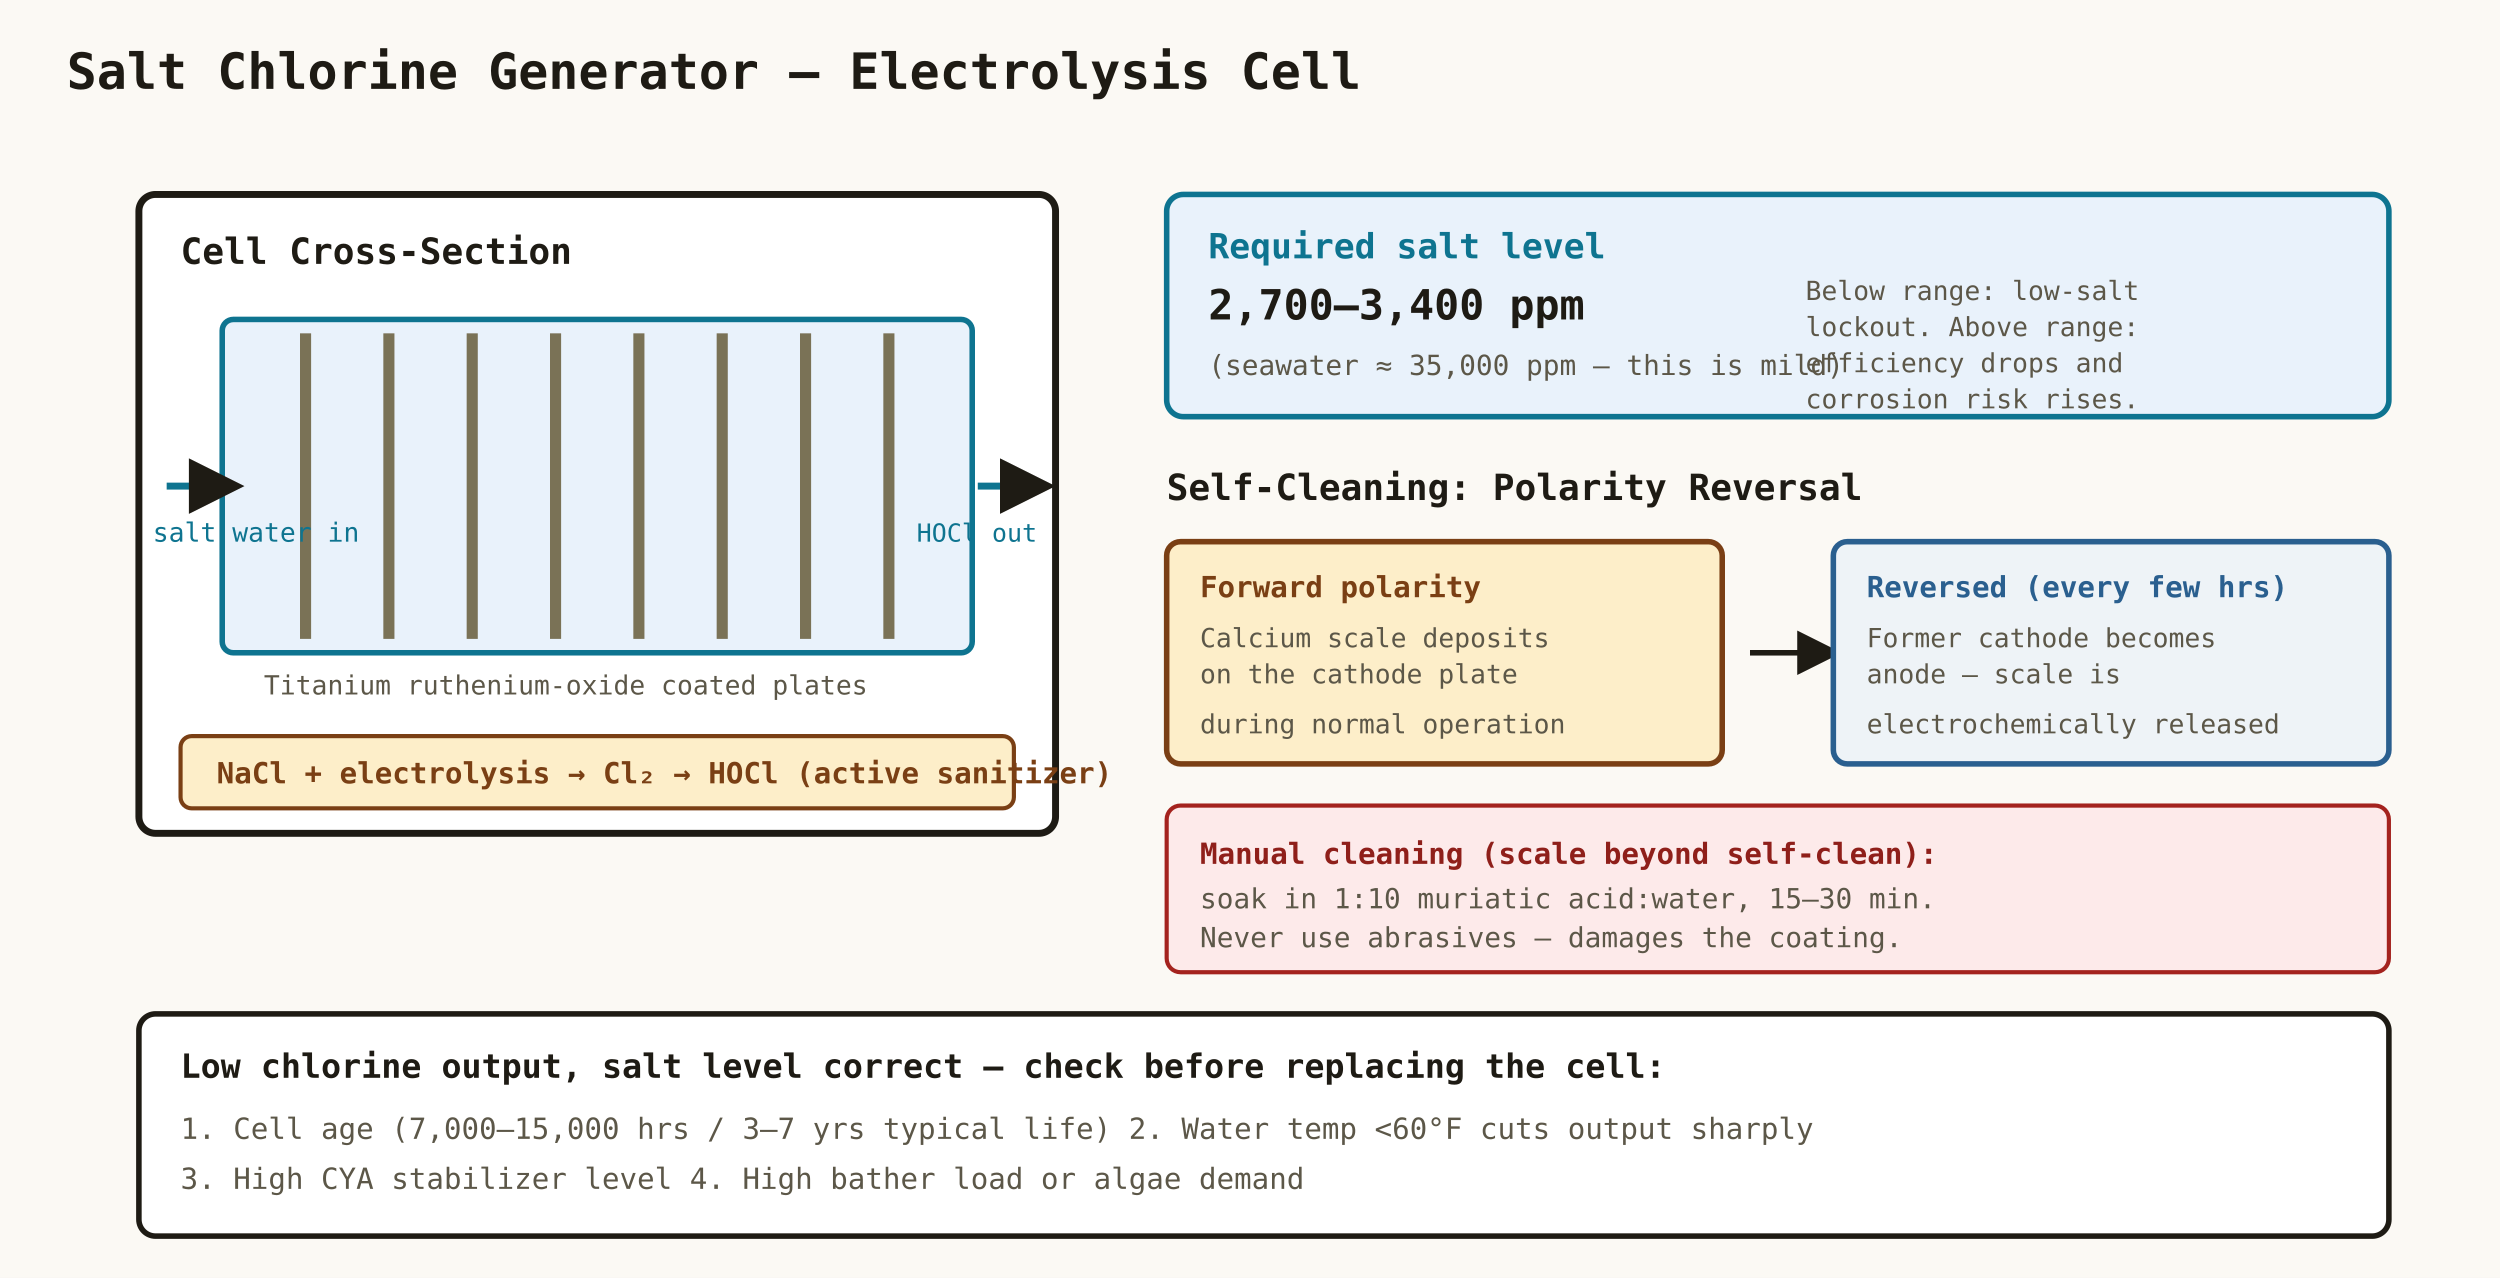
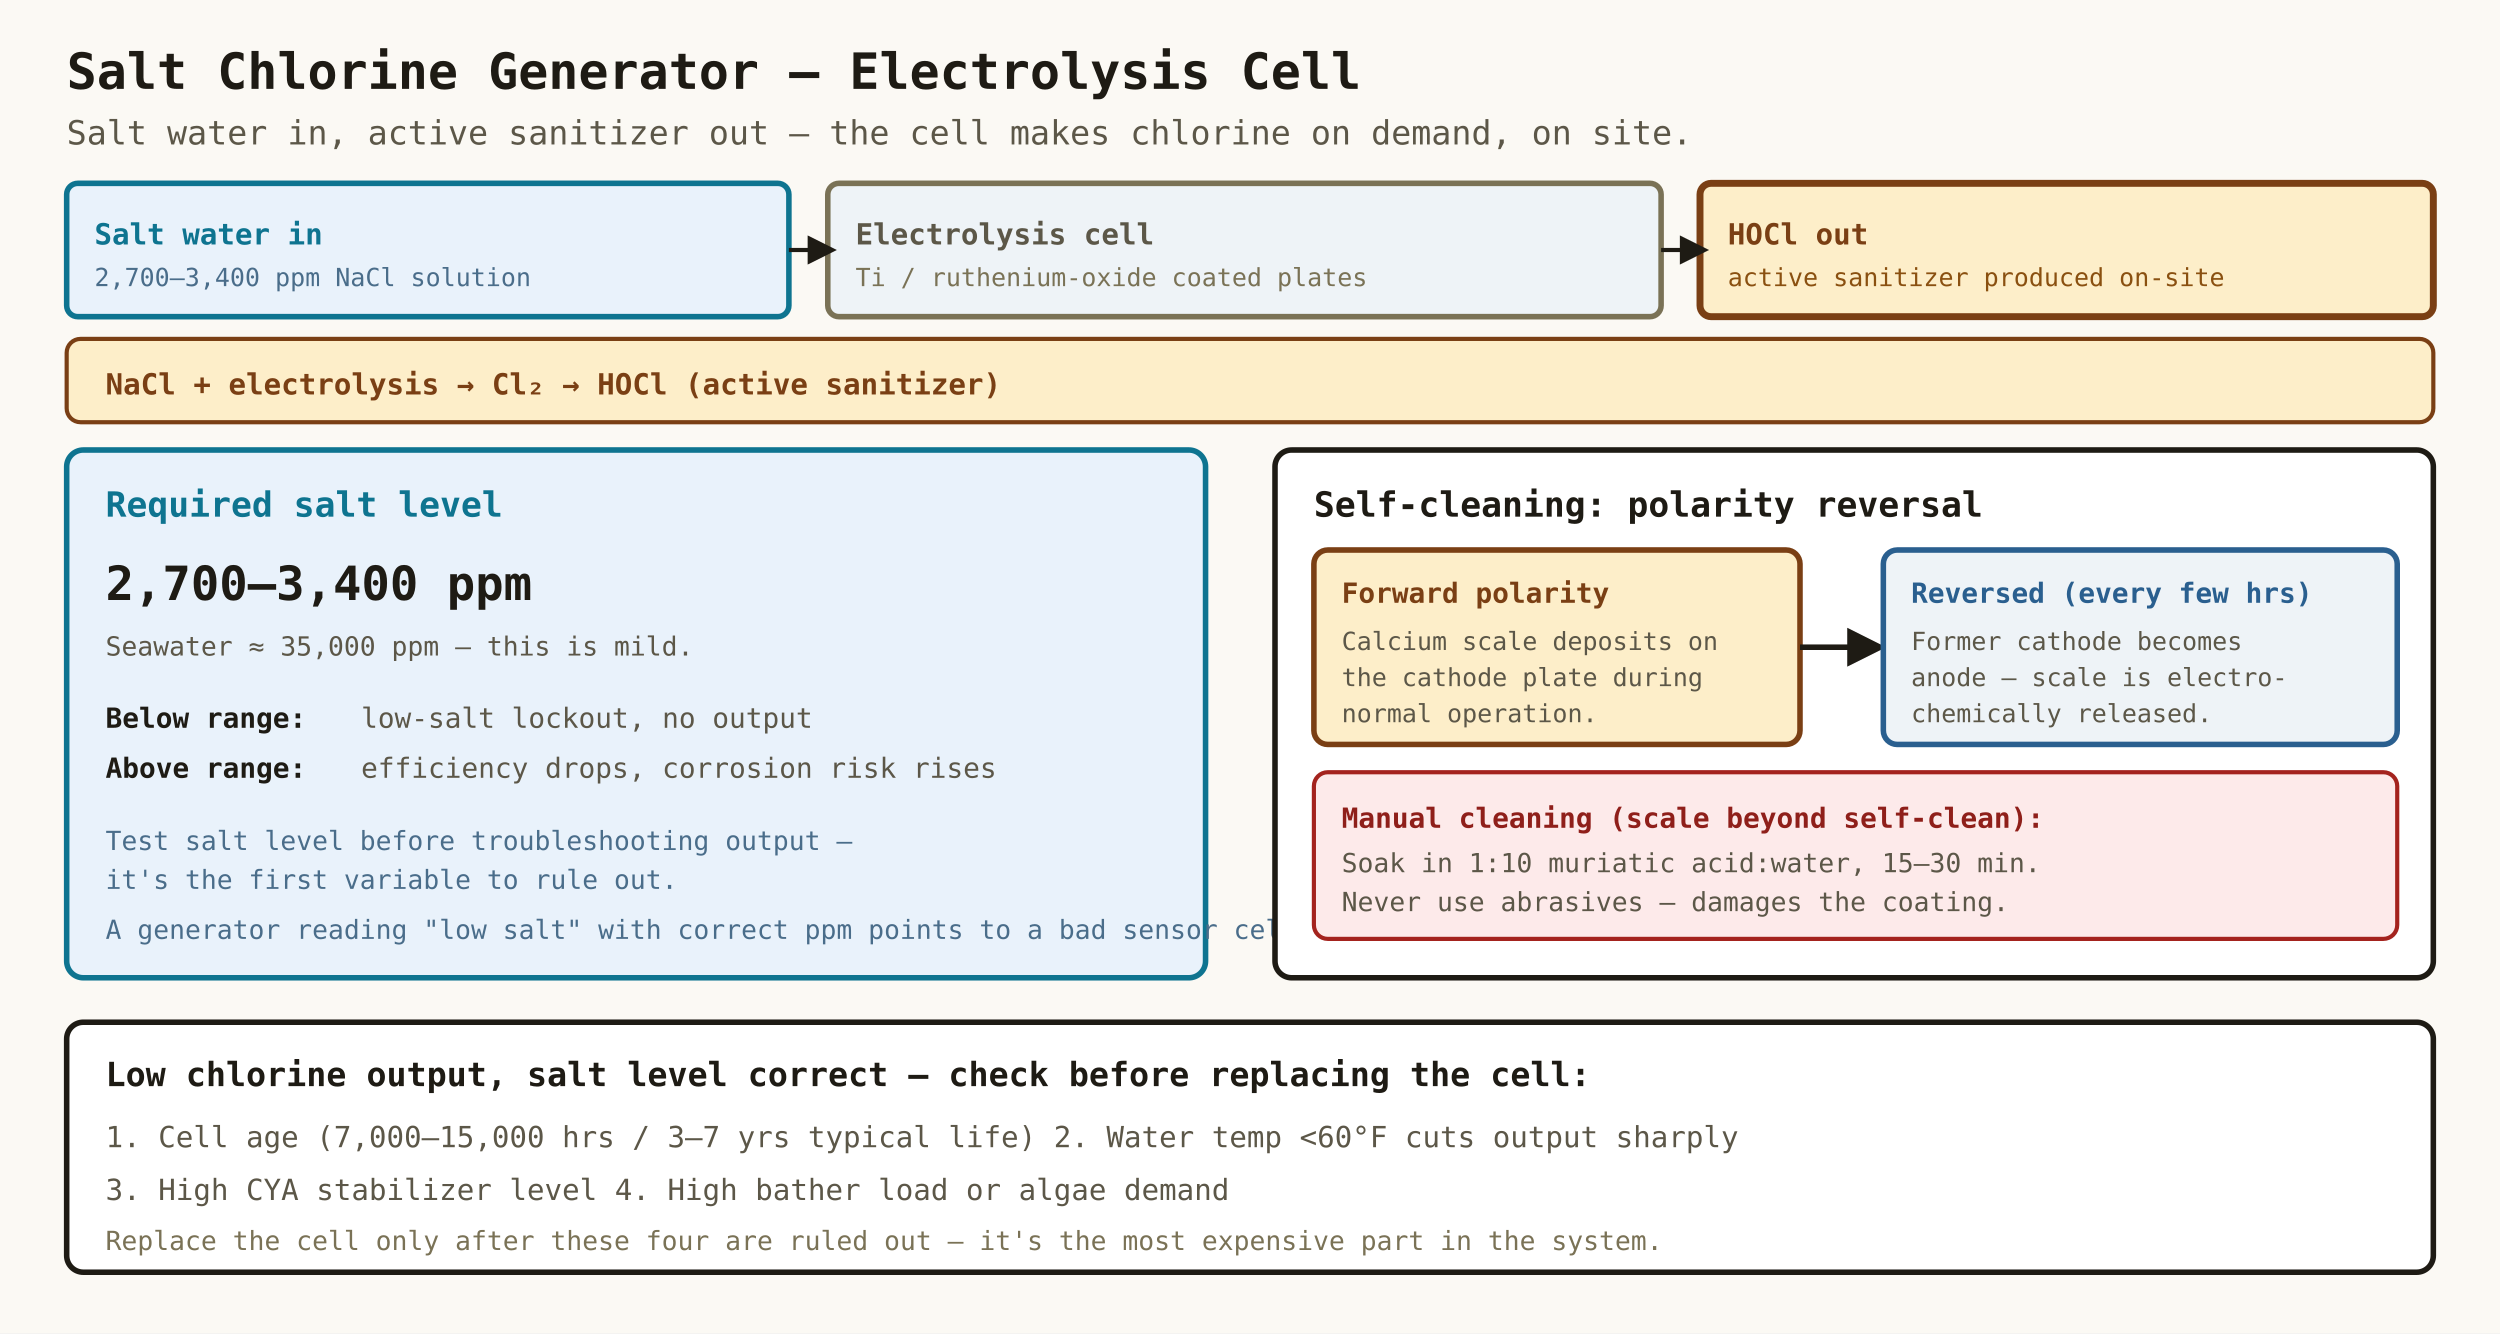
- <svg xmlns="http://www.w3.org/2000/svg" viewBox="0 0 900 460" font-family="ui-monospace, Consolas, monospace">
-   <rect width="900" height="460" fill="#fbf9f4" />
+ <svg xmlns="http://www.w3.org/2000/svg" viewBox="0 0 900 480" font-family="ui-monospace, Consolas, monospace">
+   <rect width="900" height="480" fill="#fbf9f4" />
  <text x="24" y="32" font-size="18" font-weight="700" fill="#1e1b14">Salt Chlorine Generator — Electrolysis Cell</text>
-   <rect x="50" y="70" width="330" height="230" rx="6" fill="#ffffff" stroke="#1e1b14" stroke-width="2.5" />
-   <text x="65" y="95" font-size="13" font-weight="700" fill="#1e1b14">Cell Cross-Section</text>
-   <rect x="80" y="115" width="270" height="120" rx="4" fill="#e9f2fb" stroke="#0e7490" stroke-width="2" />
-   <g stroke="#7a7256" stroke-width="4">
-     <line x1="110" y1="120" x2="110" y2="230" />
-     <line x1="140" y1="120" x2="140" y2="230" />
-     <line x1="170" y1="120" x2="170" y2="230" />
-     <line x1="200" y1="120" x2="200" y2="230" />
-     <line x1="230" y1="120" x2="230" y2="230" />
-     <line x1="260" y1="120" x2="260" y2="230" />
-     <line x1="290" y1="120" x2="290" y2="230" />
-     <line x1="320" y1="120" x2="320" y2="230" />
+   <text x="24" y="52" font-size="12" fill="#5c5748">Salt water in, active sanitizer out — the cell makes chlorine on demand, on site.</text>
+   <g font-size="10.5" font-weight="700">
+     <rect x="24" y="66" width="260" height="48" rx="4" fill="#e9f2fb" stroke="#0e7490" stroke-width="2" />
+     <text x="34" y="88" fill="#0e7490">Salt water in</text>
+     <text x="34" y="103" font-weight="400" font-size="9" fill="#4a6d8a">2,700–3,400 ppm NaCl solution</text>
+     <rect x="298" y="66" width="300" height="48" rx="4" fill="#eef3f7" stroke="#7a7256" stroke-width="2" />
+     <text x="308" y="88" fill="#5c5748">Electrolysis cell</text>
+     <text x="308" y="103" font-weight="400" font-size="9" fill="#7a7256">Ti / ruthenium-oxide coated plates</text>
+     <rect x="612" y="66" width="264" height="48" rx="4" fill="#fdeec9" stroke="#7a3f14" stroke-width="2.5" />
+     <text x="622" y="88" fill="#7a3f14">HOCl out</text>
+     <text x="622" y="103" font-weight="400" font-size="9" fill="#8a5010">active sanitizer produced on-site</text>
  </g>
-   <text x="95" y="250" font-size="9.5" fill="#5c5748">Titanium ruthenium-oxide coated plates</text>
-   <path d="M 60 175 L 78 175" stroke="#0e7490" stroke-width="2.5" marker-end="url(#af)" />
-   <text x="55" y="195" font-size="9.5" fill="#0e7490">salt water in</text>
-   <path d="M 352 175 L 370 175" stroke="#0e7490" stroke-width="2.5" marker-end="url(#af)" />
-   <text x="330" y="195" font-size="9" fill="#0e7490">HOCl out</text>
-   <rect x="65" y="265" width="300" height="26" rx="4" fill="#fdeec9" stroke="#7a3f14" stroke-width="1.5" />
-   <text x="78" y="282" font-size="10.5" font-weight="700" fill="#7a3f14">NaCl + electrolysis → Cl₂ → HOCl (active sanitizer)</text>
-   <rect x="420" y="70" width="440" height="80" rx="6" fill="#e9f2fb" stroke="#0e7490" stroke-width="2" />
-   <text x="435" y="93" font-size="12.5" font-weight="700" fill="#0e7490">Required salt level</text>
-   <text x="435" y="115" font-size="15" font-weight="700" fill="#1e1b14">2,700–3,400 ppm</text>
-   <text x="435" y="135" font-size="10" fill="#5c5748">(seawater ≈ 35,000 ppm — this is mild)</text>
-   <text x="650" y="108" font-size="9.5" fill="#5c5748">Below range: low-salt</text>
-   <text x="650" y="121" font-size="9.5" fill="#5c5748">lockout. Above range:</text>
-   <text x="650" y="134" font-size="9.5" fill="#5c5748">efficiency drops and</text>
-   <text x="650" y="147" font-size="9.5" fill="#5c5748">corrosion risk rises.</text>
-   <text x="420" y="180" font-size="13" font-weight="700" fill="#1e1b14">Self-Cleaning: Polarity Reversal</text>
-   <rect x="420" y="195" width="200" height="80" rx="5" fill="#fdeec9" stroke="#7a3f14" stroke-width="2" />
-   <text x="432" y="215" font-size="10.5" font-weight="700" fill="#7a3f14">Forward polarity</text>
-   <text x="432" y="233" font-size="9.5" fill="#5c5748">Calcium scale deposits</text>
-   <text x="432" y="246" font-size="9.5" fill="#5c5748">on the cathode plate</text>
-   <text x="432" y="264" font-size="9.5" fill="#5c5748">during normal operation</text>
-   <path d="M 630 235 L 655 235" stroke="#1e1b14" stroke-width="2" marker-end="url(#af)" />
-   <rect x="660" y="195" width="200" height="80" rx="5" fill="#eef3f7" stroke="#2a5f8f" stroke-width="2" />
-   <text x="672" y="215" font-size="10.5" font-weight="700" fill="#2a5f8f">Reversed (every few hrs)</text>
-   <text x="672" y="233" font-size="9.5" fill="#5c5748">Former cathode becomes</text>
-   <text x="672" y="246" font-size="9.5" fill="#5c5748">anode — scale is</text>
-   <text x="672" y="264" font-size="9.5" fill="#5c5748">electrochemically released</text>
-   <rect x="420" y="290" width="440" height="60" rx="5" fill="#fdeaea" stroke="#a4231e" stroke-width="1.5" />
-   <text x="432" y="311" font-size="10.5" font-weight="700" fill="#8f1f1a">Manual cleaning (scale beyond self-clean):</text>
-   <text x="432" y="327" font-size="10" fill="#5c5748">soak in 1:10 muriatic acid:water, 15–30 min.</text>
-   <text x="432" y="341" font-size="10" fill="#5c5748">Never use abrasives — damages the coating.</text>
-   <rect x="50" y="365" width="810" height="80" rx="6" fill="#ffffff" stroke="#1e1b14" stroke-width="2" />
-   <text x="65" y="388" font-size="12" font-weight="700" fill="#1e1b14">Low chlorine output, salt level correct — check before replacing the cell:</text>
-   <text x="65" y="410" font-size="10.5" fill="#5c5748">1. Cell age (7,000–15,000 hrs / 3–7 yrs typical life)   2. Water temp &lt;60°F cuts output sharply</text>
-   <text x="65" y="428" font-size="10.5" fill="#5c5748">3. High CYA stabilizer level   4. High bather load or algae demand</text>
+   <g stroke="#1e1b14" stroke-width="1.5" marker-end="url(#sc)">
+     <line x1="284" y1="90" x2="296" y2="90" />
+     <line x1="598" y1="90" x2="610" y2="90" />
+   </g>
+   <rect x="24" y="122" width="852" height="30" rx="5" fill="#fdeec9" stroke="#7a3f14" stroke-width="1.5" />
+   <text x="38" y="142" font-size="10.5" font-weight="700" fill="#7a3f14">NaCl + electrolysis → Cl₂ → HOCl (active sanitizer)</text>
+   <rect x="24" y="162" width="410" height="190" rx="6" fill="#e9f2fb" stroke="#0e7490" stroke-width="2" />
+   <text x="38" y="186" font-size="12.5" font-weight="700" fill="#0e7490">Required salt level</text>
+   <text x="38" y="216" font-size="17" font-weight="700" fill="#1e1b14">2,700–3,400 ppm</text>
+   <text x="38" y="236" font-size="9.5" fill="#5c5748">Seawater ≈ 35,000 ppm — this is mild.</text>
+   <text x="38" y="262" font-size="10" font-weight="700" fill="#1e1b14">Below range:</text>
+   <text x="130" y="262" font-size="10" fill="#5c5748">low-salt lockout, no output</text>
+   <text x="38" y="280" font-size="10" font-weight="700" fill="#1e1b14">Above range:</text>
+   <text x="130" y="280" font-size="10" fill="#5c5748">efficiency drops, corrosion risk rises</text>
+   <text x="38" y="306" font-size="9.5" fill="#4a6d8a">Test salt level before troubleshooting output —</text>
+   <text x="38" y="320" font-size="9.5" fill="#4a6d8a">it's the first variable to rule out.</text>
+   <text x="38" y="338" font-size="9.5" fill="#4a6d8a">A generator reading "low salt" with correct ppm points to a bad sensor cell.</text>
+   <rect x="459" y="162" width="417" height="190" rx="6" fill="#ffffff" stroke="#1e1b14" stroke-width="2" />
+   <text x="473" y="186" font-size="12.5" font-weight="700" fill="#1e1b14">Self-cleaning: polarity reversal</text>
+   <rect x="473" y="198" width="175" height="70" rx="5" fill="#fdeec9" stroke="#7a3f14" stroke-width="2" />
+   <text x="483" y="217" font-size="10" font-weight="700" fill="#7a3f14">Forward polarity</text>
+   <text x="483" y="234" font-size="9" fill="#5c5748">Calcium scale deposits on</text>
+   <text x="483" y="247" font-size="9" fill="#5c5748">the cathode plate during</text>
+   <text x="483" y="260" font-size="9" fill="#5c5748">normal operation.</text>
+   <line x1="648" y1="233" x2="672" y2="233" stroke="#1e1b14" stroke-width="2" marker-end="url(#sc)" />
+   <rect x="678" y="198" width="185" height="70" rx="5" fill="#eef3f7" stroke="#2a5f8f" stroke-width="2" />
+   <text x="688" y="217" font-size="10" font-weight="700" fill="#2a5f8f">Reversed (every few hrs)</text>
+   <text x="688" y="234" font-size="9" fill="#5c5748">Former cathode becomes</text>
+   <text x="688" y="247" font-size="9" fill="#5c5748">anode — scale is electro-</text>
+   <text x="688" y="260" font-size="9" fill="#5c5748">chemically released.</text>
+   <rect x="473" y="278" width="390" height="60" rx="5" fill="#fdeaea" stroke="#a4231e" stroke-width="1.5" />
+   <text x="483" y="298" font-size="10" font-weight="700" fill="#8f1f1a">Manual cleaning (scale beyond self-clean):</text>
+   <text x="483" y="314" font-size="9.5" fill="#5c5748">Soak in 1:10 muriatic acid:water, 15–30 min.</text>
+   <text x="483" y="328" font-size="9.5" fill="#5c5748">Never use abrasives — damages the coating.</text>
+   <rect x="24" y="368" width="852" height="90" rx="6" fill="#ffffff" stroke="#1e1b14" stroke-width="2" />
+   <text x="38" y="391" font-size="12" font-weight="700" fill="#1e1b14">Low chlorine output, salt level correct — check before replacing the cell:</text>
+   <text x="38" y="413" font-size="10.5" fill="#5c5748">1. Cell age (7,000–15,000 hrs / 3–7 yrs typical life)   2. Water temp &lt;60°F cuts output sharply</text>
+   <text x="38" y="432" font-size="10.5" fill="#5c5748">3. High CYA stabilizer level   4. High bather load or algae demand</text>
+   <text x="38" y="450" font-size="9.5" fill="#7a7256">Replace the cell only after these four are ruled out — it's the most expensive part in the system.</text>
  <defs>
-     <marker id="af" markerWidth="8" markerHeight="8" refX="4" refY="4" orient="auto">
-       <path d="M0,0 L8,4 L0,8 Z" fill="#1e1b14" />
+     <marker id="sc" markerWidth="7" markerHeight="7" refX="3.5" refY="3.5" orient="auto">
+       <path d="M0,0 L7,3.5 L0,7 Z" fill="#1e1b14" />
    </marker>
  </defs>
</svg>
